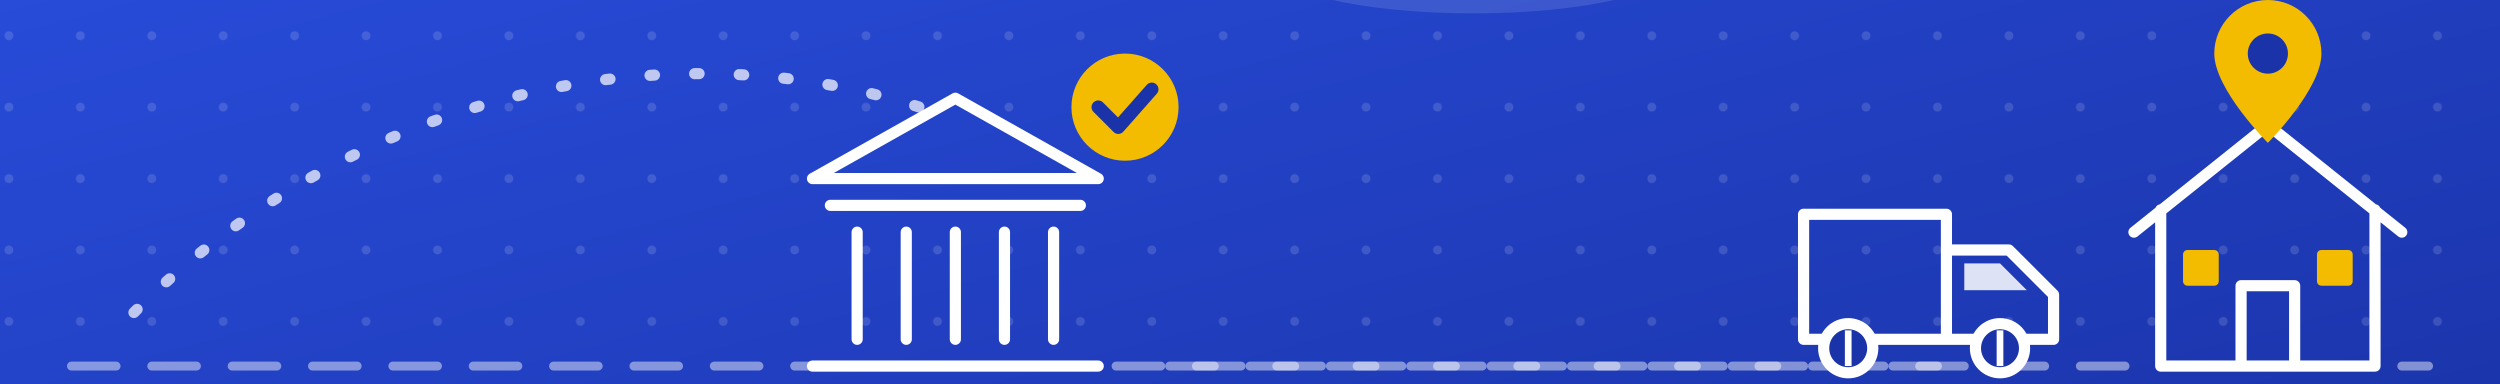
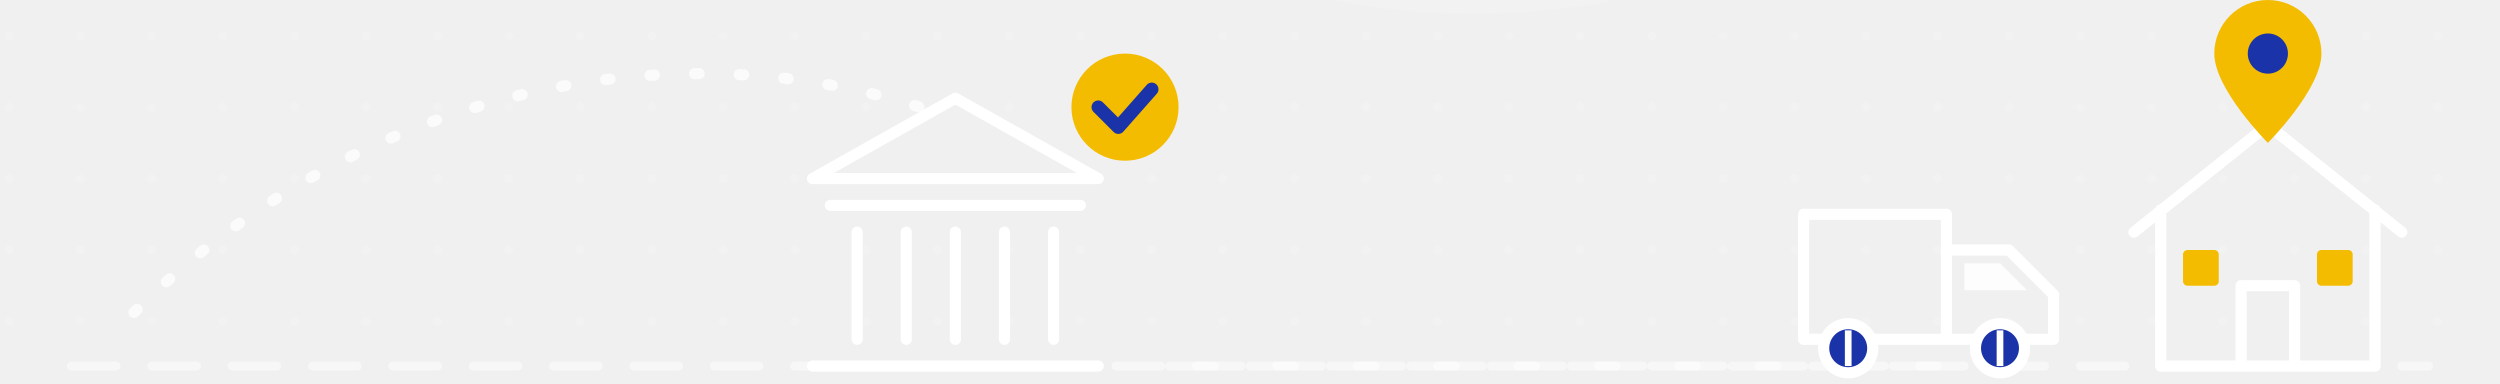
<svg xmlns="http://www.w3.org/2000/svg" viewBox="0,42,560,86">
  <defs>
    <linearGradient id="sky" x1="0" y1="0" x2="1" y2="1">
      <stop offset="0" stop-color="#2A4FE0" />
      <stop offset="1" stop-color="#1A33A8" />
    </linearGradient>
    <pattern id="dots" width="16" height="16" patternUnits="userSpaceOnUse">
      <circle cx="2" cy="2" r="1" fill="#FFFFFF" fill-opacity="0.14" />
    </pattern>
  </defs>
  <style>
.w{fill:none;stroke:#FFFFFF;stroke-width:2.5;stroke-linecap:round;stroke-linejoin:round}
.trail{fill:none;stroke:#FFFFFF;stroke-opacity:0.7;stroke-width:2.5;stroke-linecap:round;stroke-dasharray:1,9}
.road{fill:none;stroke:#FFFFFF;stroke-opacity:0.45;stroke-width:2;stroke-linecap:round;stroke-dasharray:10,8}
.y{fill:#F4BC00}
.cloud{fill:#FFFFFF;fill-opacity:0.12}
.veil{opacity:0}
- @keyframes drift{0%{transform:translateX(-24px)}100%{transform:translateX(0)}}
+ @keyframes drift{0%{transform:translateX(-24px)}55%,100%{transform:translateX(0)}}
@keyframes trail{0%{clip-path:inset(0 100% 0 0);animation-timing-function:cubic-bezier(.4,0,.2,1)}18.6%,100%{clip-path:inset(0 0 0 0)}}
@keyframes plane{0%{offset-distance:0%;opacity:1;transform:scale(1);animation-timing-function:cubic-bezier(.4,0,.2,1)}18.6%{offset-distance:100%;opacity:1;transform:scale(1);animation-timing-function:ease-in}22.1%,100%{offset-distance:100%;opacity:0;transform:scale(.6)}}
@keyframes stamp{0%,20.7%{transform:scale(0);animation-timing-function:cubic-bezier(.2,0,0,1)}25.2%{transform:scale(1.18)}27.1%,100%{transform:scale(1)}}
@keyframes road{0%,25.7%{clip-path:inset(0 100% 0 0)}44.3%,100%{clip-path:inset(0 0 0 0)}}
@keyframes drive{0%,26.4%{transform:translateX(-150px);animation-timing-function:cubic-bezier(.45,0,.2,1)}46.4%,100%{transform:translateX(0)}}
@keyframes spin{0%,26.4%{transform:rotate(-720deg);animation-timing-function:cubic-bezier(.45,0,.2,1)}46.4%,100%{transform:rotate(0)}}
@keyframes glow{0%,45.7%{fill-opacity:0.2}51.4%,100%{fill-opacity:1}}
@keyframes drop{0%,47.1%{transform:translateY(-28px);opacity:0;animation-timing-function:cubic-bezier(.2,0,0,1)}52.1%{transform:translateY(3px);opacity:1}55%,100%{transform:translateY(0);opacity:1}}
- @keyframes veil{0%{opacity:1}5%,90%{opacity:0}100%{opacity:1}}
- .c1,.c2,.tr,.plane,.badge,.rd,.truck,.wheel,.win,.pin,.veil{animation-duration:7s;animation-iteration-count:infinite;animation-timing-function:linear}
+ @keyframes veil{0%{opacity:1}5%,100%{opacity:0}}
+ .c1,.c2,.tr,.plane,.badge,.rd,.truck,.wheel,.win,.pin,.veil{animation-duration:7s;animation-iteration-count:1;animation-fill-mode:both;animation-timing-function:linear}
.c1,.c2{animation-name:drift}
.tr{animation-name:trail}
.plane{offset-path:path("M30,112C80,62,150,48,206,66");offset-rotate:auto;offset-distance:100%;opacity:0;transform:scale(.6);transform-box:fill-box;transform-origin:center;animation-name:plane}
.badge{transform-box:fill-box;transform-origin:center;animation-name:stamp}
.rd{animation-name:road}
.truck{animation-name:drive}
.wheel{transform-box:fill-box;transform-origin:center;animation-name:spin}
.win{fill-opacity:1;animation-name:glow}
.pin{transform-box:fill-box;transform-origin:center bottom;animation-name:drop}
.veil{animation-name:veil}
@media (prefers-reduced-motion:reduce){*{animation:none!important}}
</style>
-   <rect width="560" height="150" fill="url(#sky)" />
  <rect width="560" height="150" fill="url(#dots)" />
  <g class="c1">
    <ellipse class="cloud" cx="330" cy="34" rx="46" ry="11" />
    <ellipse class="cloud" cx="352" cy="26" rx="24" ry="10" />
  </g>
  <g class="c2">
    <ellipse class="cloud" cx="110" cy="30" rx="34" ry="8" />
  </g>
  <path class="road" d="M16,124H544" />
  <path class="trail tr" d="M30,112C80,62,150,48,206,66" />
  <g class="plane">
    <path fill="#FFFFFF" d="M-14,-2L10,-2C15,-2,17,0,17,1C17,2,15,3,10,3L-14,3Z M-2,-2L-9,-12L-5,-12L5,-2Z M-2,3L-9,13L-5,13L5,3Z M-13,-2L-16,-8L-13,-8L-9,-2Z" />
  </g>
  <g class="w">
    <path d="M182,82L214,64L246,82Z M182,124H246 M186,88H242 M192,94V118 M203,94V118 M214,94V118 M225,94V118 M236,94V118" />
  </g>
  <g class="badge">
    <circle class="y" cx="252" cy="66" r="12" />
    <path d="M246,66L250.5,70.5L258,62" fill="none" stroke="#1A33A8" stroke-width="3" stroke-linecap="round" stroke-linejoin="round" />
  </g>
  <path class="road rd" d="M262,124H440" stroke-opacity="0.9" />
  <g class="truck">
    <path class="w" d="M404,90H436V118H404Z M436,98H450L460,108V118H436" />
    <path d="M440,101H448L454,107H440Z" fill="#FFFFFF" fill-opacity="0.85" />
    <g class="wheel">
      <circle cx="414" cy="120" r="5.5" fill="#1A33A8" stroke="#FFFFFF" stroke-width="2.5" />
      <path d="M414,116V124" stroke="#FFFFFF" stroke-width="1.5" />
    </g>
    <g class="wheel">
      <circle cx="448" cy="120" r="5.5" fill="#1A33A8" stroke="#FFFFFF" stroke-width="2.5" />
      <path d="M448,116V124" stroke="#FFFFFF" stroke-width="1.5" />
    </g>
  </g>
  <g class="w">
    <path d="M478,94L508,70L538,94 M484,89V124H532V89 M502,124V106H514V124" />
  </g>
  <rect class="y win" x="519" y="98" width="8" height="8" rx="1" />
  <rect class="y win" x="489" y="98" width="8" height="8" rx="1" />
  <g transform="translate(0,16)">
    <g class="pin">
      <path class="y" d="M508,58C508,58,520,46,520,38A12,12,0,1,0,496,38C496,46,508,58,508,58Z" />
      <circle cx="508" cy="38" r="4.5" fill="#1A33A8" />
    </g>
  </g>
-   <rect class="veil" width="560" height="150" fill="url(#sky)" />
+   <rect class="veil" width="560" height="150" fill="#2340D0" />
</svg>
